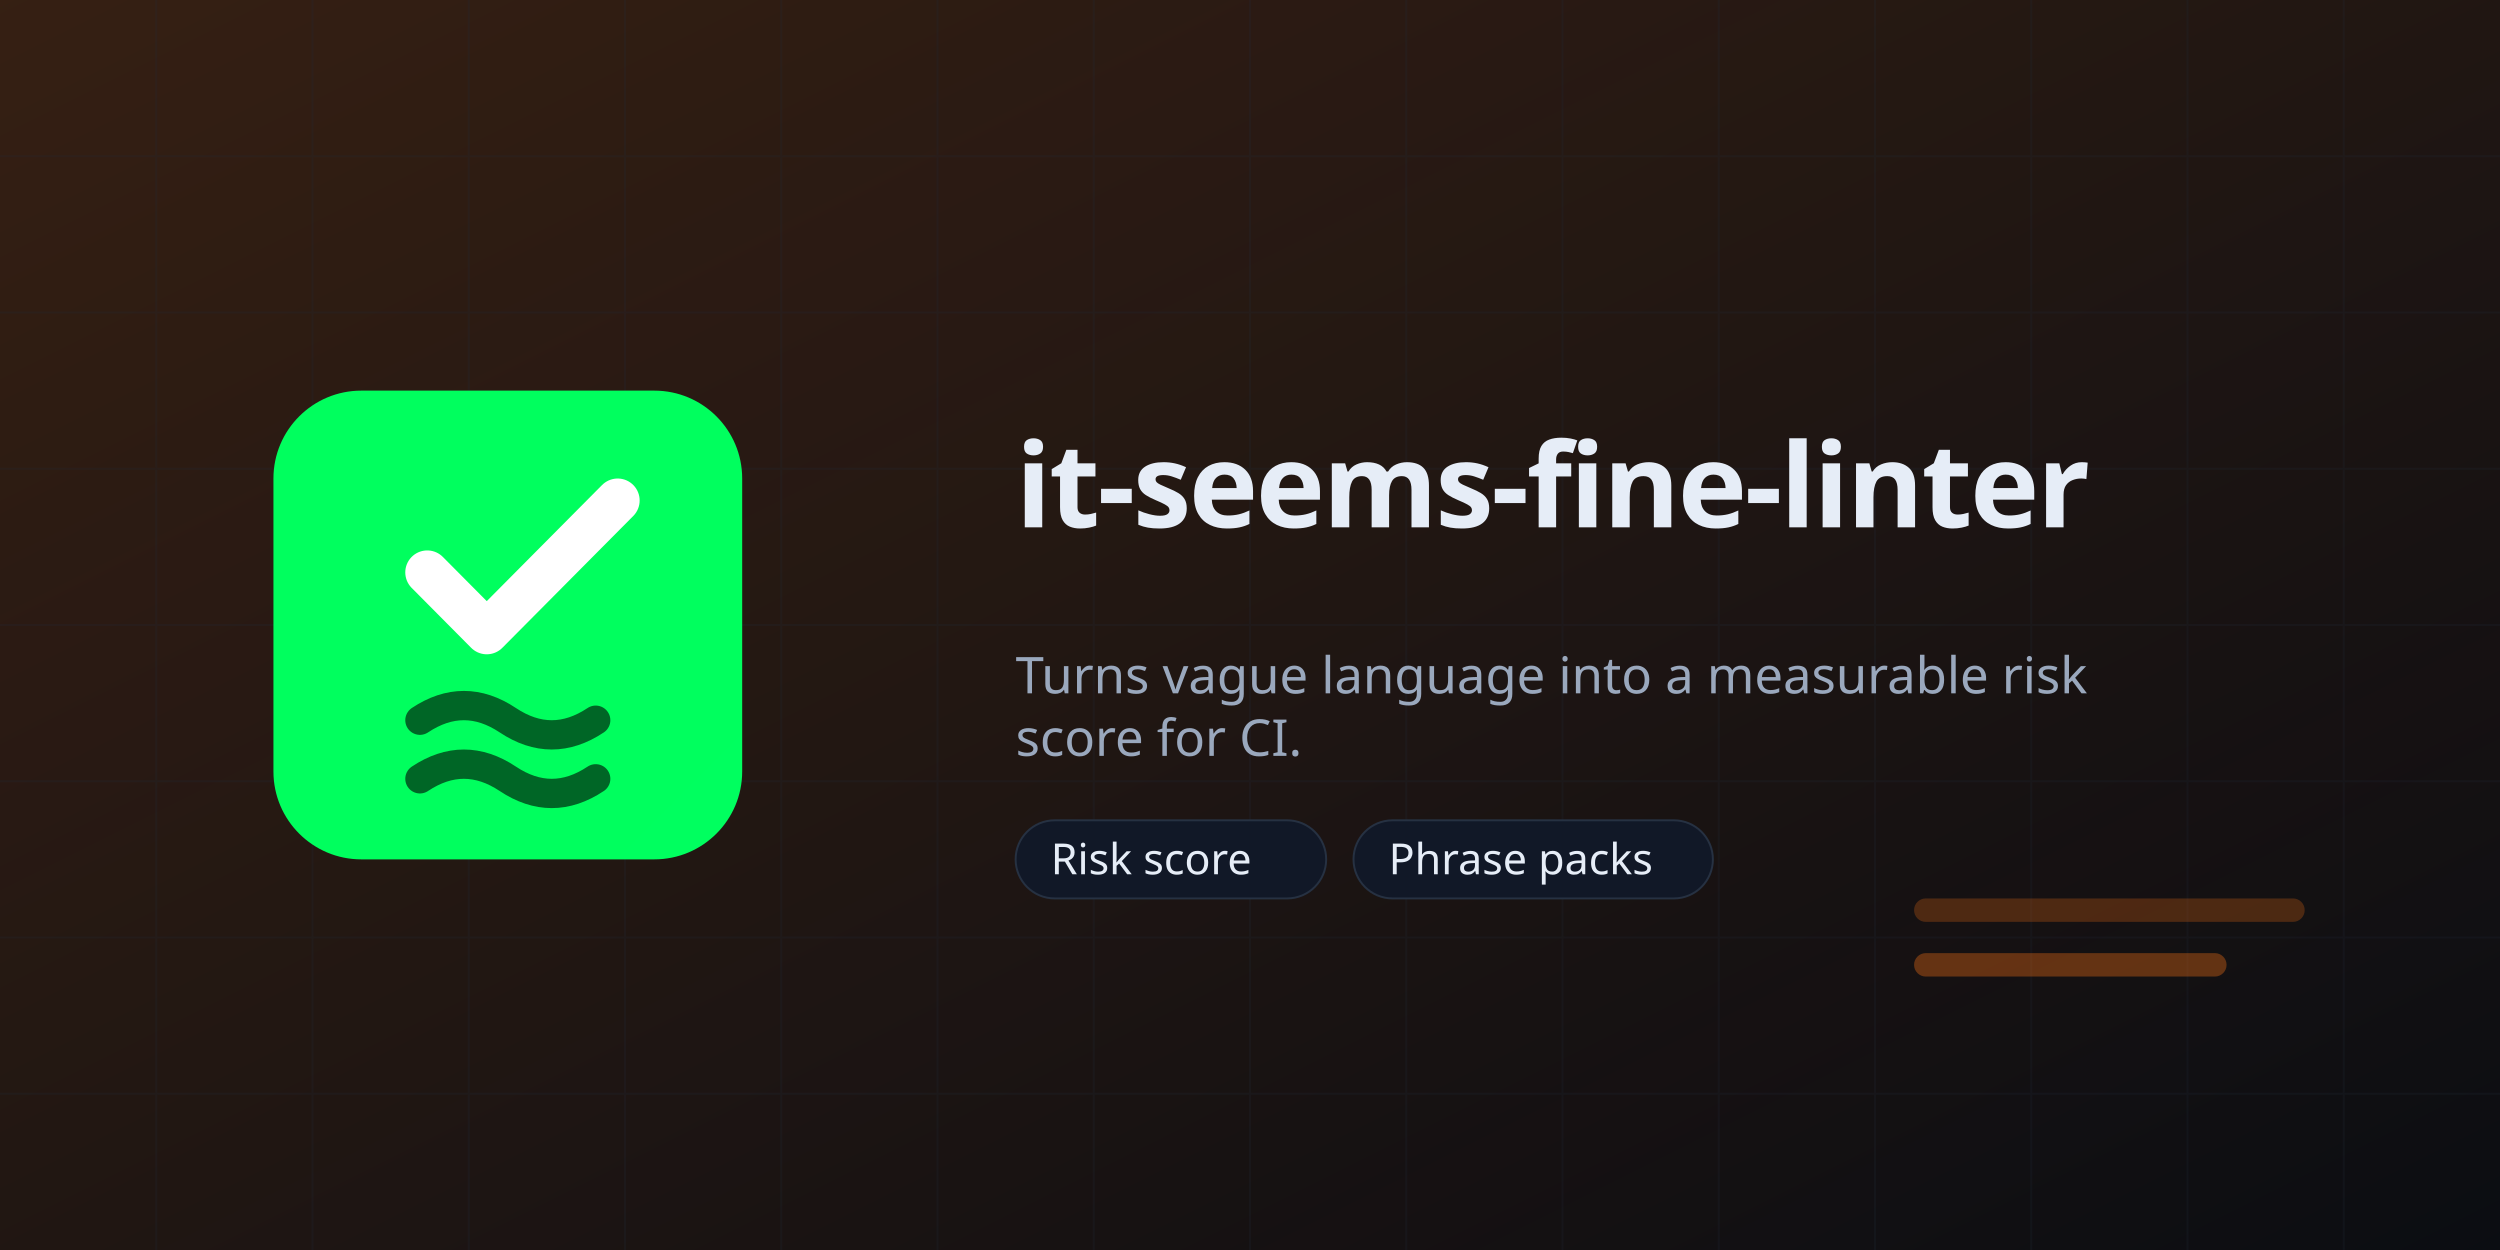
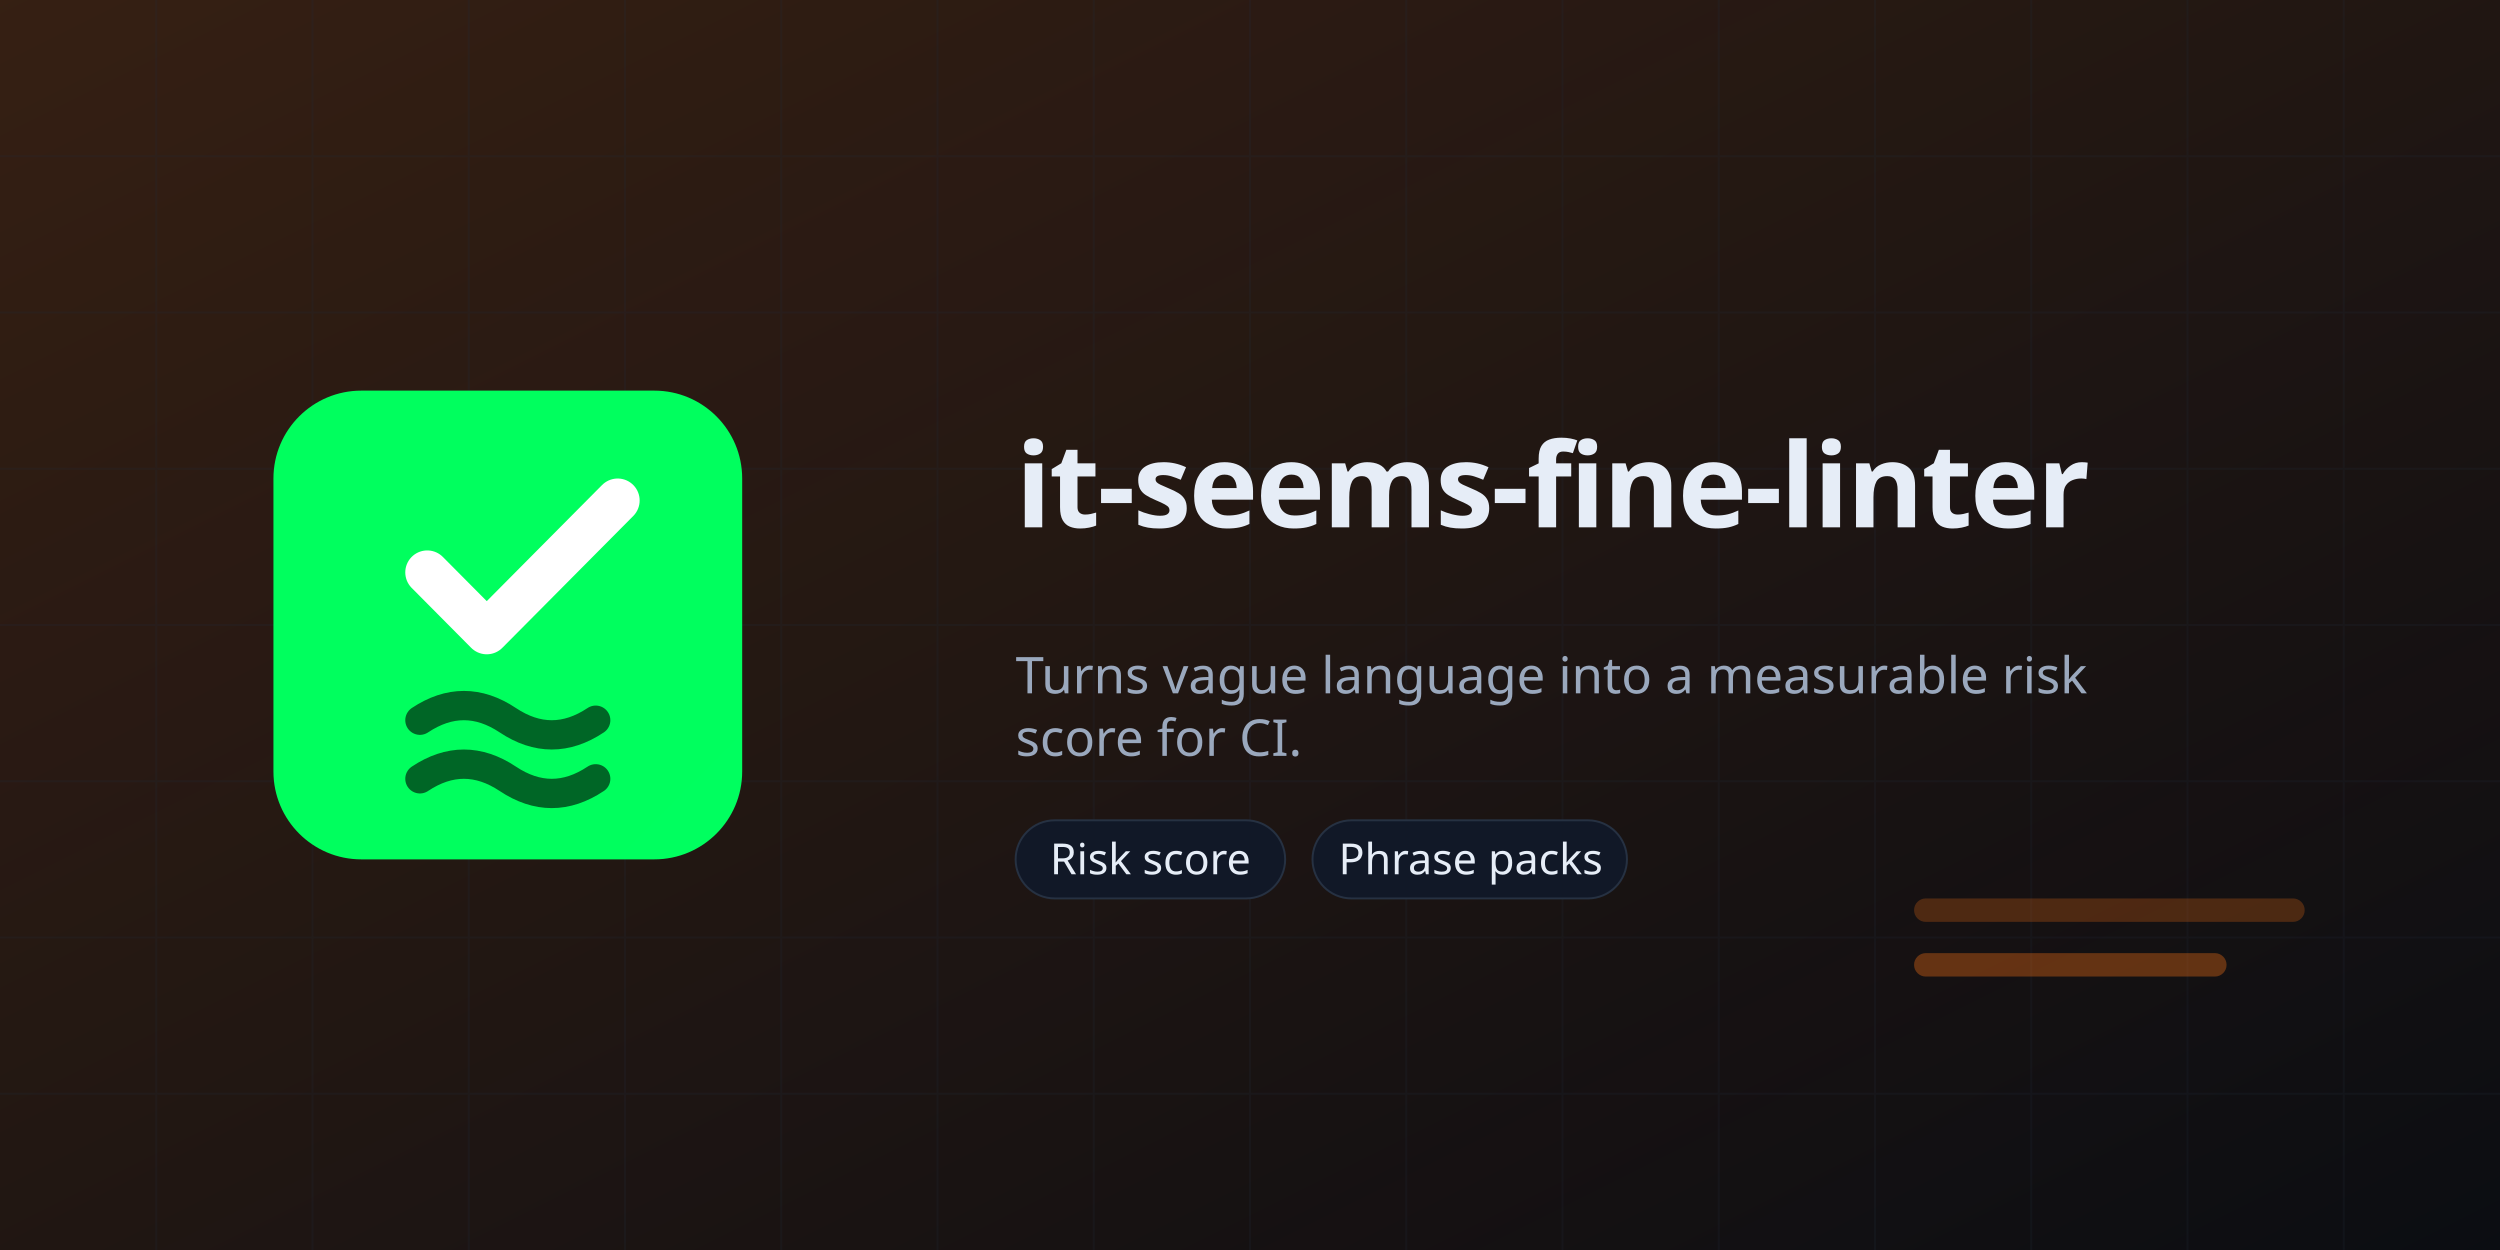
<svg xmlns="http://www.w3.org/2000/svg" width="1280" height="640" fill="none" style="color-scheme:light dark" viewBox="0 0 1280 640">
  <style>text{font-family:"Space Grotesk","Sora","IBM Plex Sans",sans-serif}</style>
  <defs>
    <linearGradient id="edge" x1="0" x2="1" y1="0" y2="1">
      <stop offset="0" stop-color="#F97316" stop-opacity=".18" />
      <stop offset="1" stop-color="#F97316" stop-opacity="0" />
    </linearGradient>
  </defs>
  <path fill="#0B0D12" d="M0 0h1280v640H0z" />
  <path fill="url(#edge)" d="M0 0h1280v640H0z" />
  <path stroke="#1F2A37" d="M80 0v640M160 0v640M240 0v640M320 0v640M400 0v640M480 0v640M560 0v640M640 0v640M720 0v640M800 0v640M880 0v640M960 0v640m80-640v640m80-640v640m80-640v640M0 80h1280M0 160h1280M0 240h1280M0 320h1280M0 400h1280M0 480h1280M0 560h1280" opacity=".22" />
  <g transform="translate(140 200)scale(3.75)">
    <g clip-path="url(#clip0_314_93)">
      <path fill="url(#paint0_linear_314_93)" d="M52 0H12C5.373 0 0 5.373 0 12v40c0 6.627 5.373 12 12 12h40c6.627 0 12-5.373 12-12V12c0-6.627-5.373-12-12-12" />
      <path stroke="#fff" stroke-linecap="round" stroke-linejoin="round" stroke-width="6" d="M21 24.818 29.125 33 47 15" />
      <path stroke="#000" stroke-linecap="round" stroke-width="4" d="M20 53q6-4 12 0t12 0m-24-8q6-4 12 0t12 0" opacity=".6" />
    </g>
    <defs>
      <linearGradient id="paint0_linear_314_93" x1="0" x2="4096" y1="0" y2="4096" gradientUnits="userSpaceOnUse">
        <stop stop-color="#00FF5E" />
        <stop offset="1" stop-color="#00F583" />
      </linearGradient>
      <clipPath id="clip0_314_93">
        <path fill="#fff" d="M0 0h64v64H0z" />
      </clipPath>
    </defs>
  </g>
  <text x="520" y="270" fill="#E6EDF7" font-size="60" font-weight="700" letter-spacing="-.02em">it-seems-fine-linter</text>
  <text x="520" y="355" fill="#9AA8BD" font-size="26">Turns vague language into a measurable risk</text>
  <text x="520" y="387" fill="#9AA8BD" font-size="26">score for CI.</text>
  <g transform="translate(520 420)">
-     <rect width="159" height="40" fill="#111827" stroke="#263142" rx="20" />
-     <text x="18" y="20" fill="#E6EDF7" dominant-baseline="middle" font-size="22">Risk score</text>
+     <rect width="138" height="40" fill="#111827" stroke="#263142" rx="20" />
+     <text x="69" y="20" fill="#E6EDF7" dominant-baseline="middle" font-size="22" text-anchor="middle">Risk score</text>
  </g>
-   <g transform="translate(693 420)">
-     <rect width="184" height="40" fill="#111827" stroke="#263142" rx="20" />
-     <text x="18" y="20" fill="#E6EDF7" dominant-baseline="middle" font-size="22">Phrase packs</text>
+   <g transform="translate(672 420)">
+     <rect width="161" height="40" fill="#111827" stroke="#263142" rx="20" />
+     <text x="81" y="20" fill="#E6EDF7" dominant-baseline="middle" font-size="22" text-anchor="middle">Phrase packs</text>
  </g>
  <rect width="200" height="12" x="980" y="460" fill="#F97316" fill-opacity=".25" rx="6" />
  <rect width="160" height="12" x="980" y="488" fill="#F97316" fill-opacity=".35" rx="6" />
</svg>
